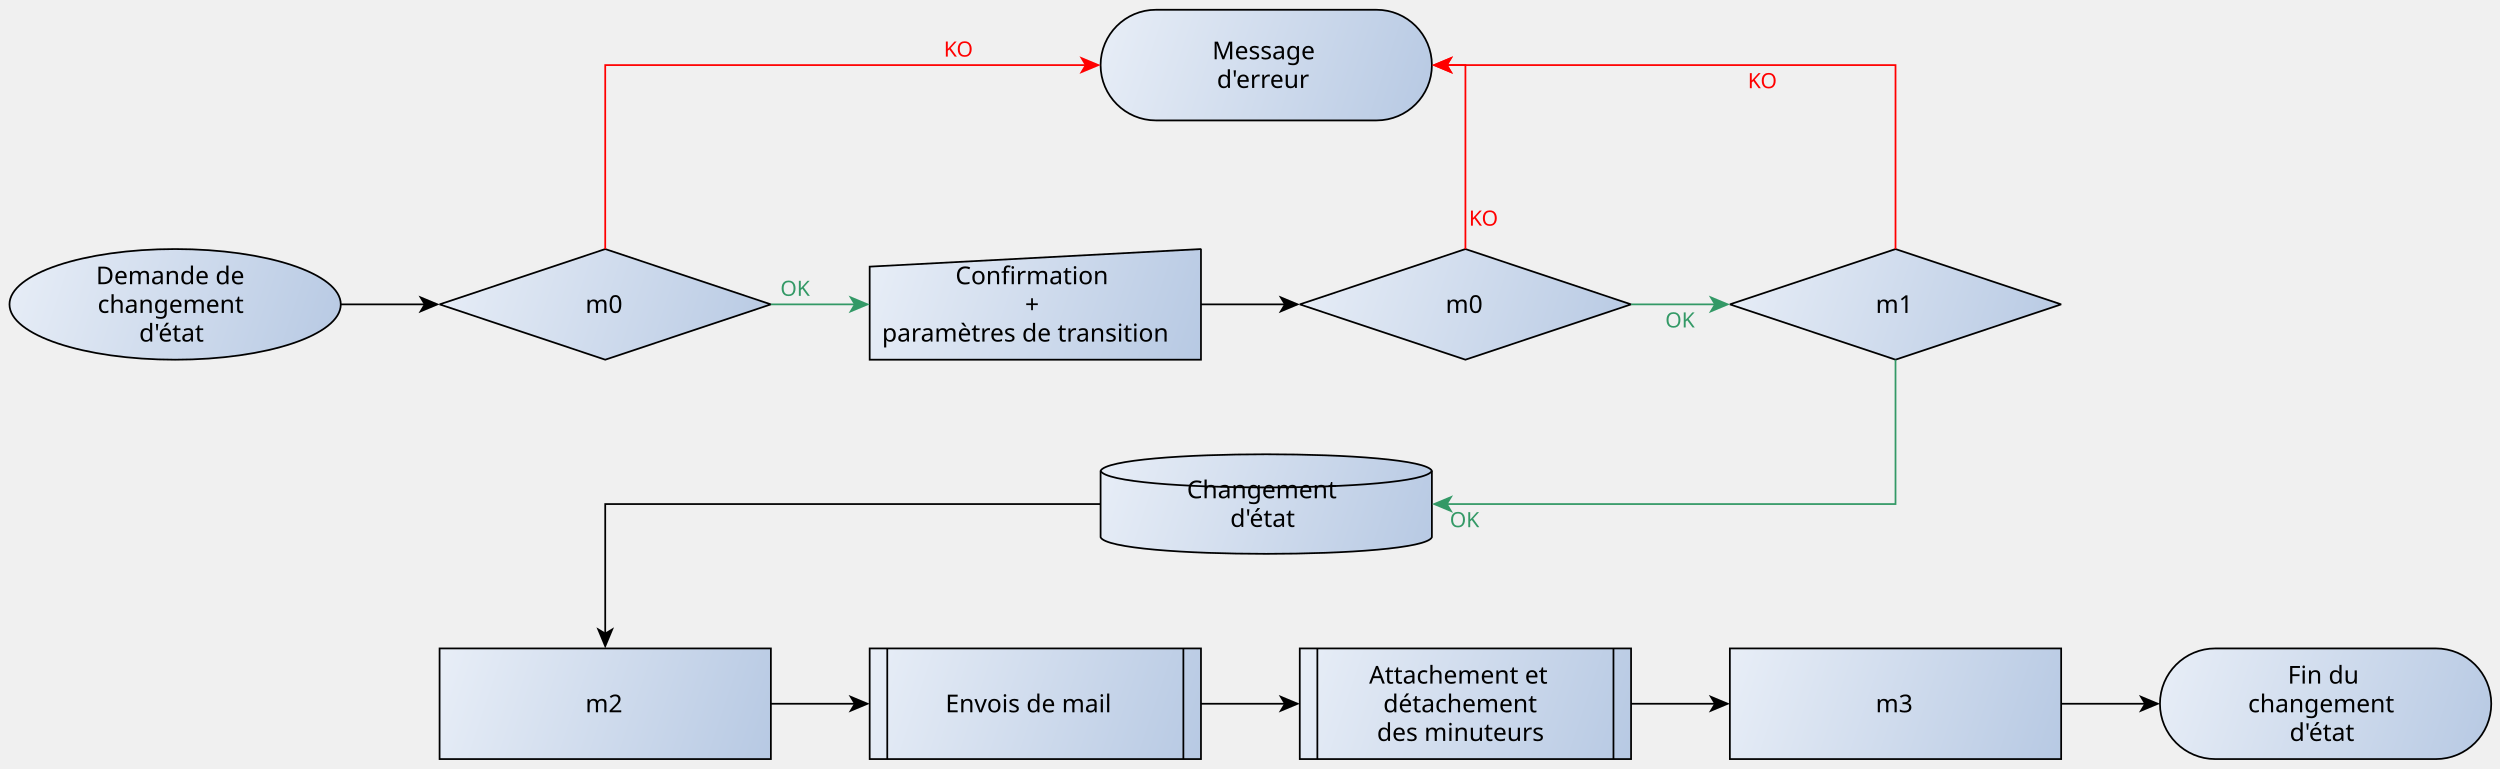
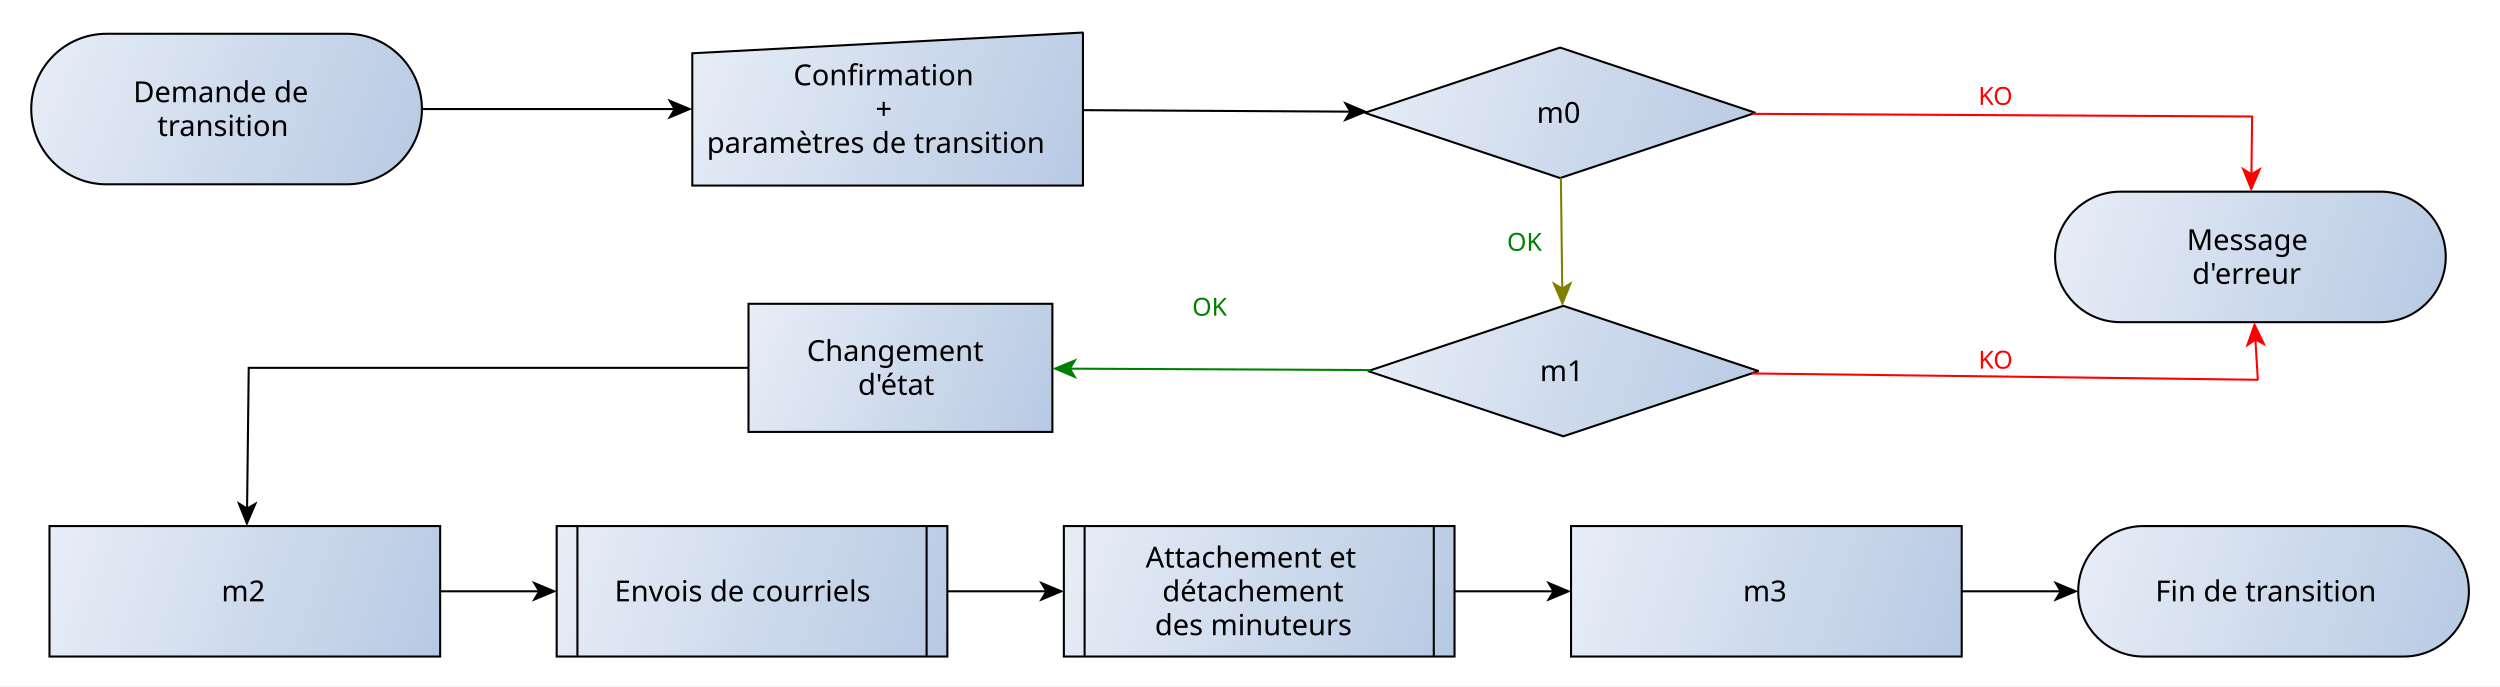
- <svg xmlns="http://www.w3.org/2000/svg" fill-opacity="1" color-rendering="auto" color-interpolation="auto" stroke="black" text-rendering="auto" stroke-linecap="square" width="960" stroke-miterlimit="10" stroke-opacity="1" shape-rendering="auto" fill="black" stroke-dasharray="none" font-weight="normal" stroke-width="1" height="295" font-family="'Dialog'" font-style="normal" stroke-linejoin="miter" font-size="12" stroke-dashoffset="0" image-rendering="auto">
+ <svg xmlns="http://www.w3.org/2000/svg" fill-opacity="1" color-rendering="auto" color-interpolation="auto" stroke="black" text-rendering="auto" stroke-linecap="square" width="900" stroke-miterlimit="10" stroke-opacity="1" shape-rendering="auto" fill="black" stroke-dasharray="none" font-weight="normal" stroke-width="1" height="247" font-family="'Dialog'" font-style="normal" stroke-linejoin="miter" font-size="12" stroke-dashoffset="0" image-rendering="auto">
  <defs id="genericDefs" />
  <g>
    <defs id="defs1">
-       <linearGradient x1="685.557" gradientUnits="userSpaceOnUse" x2="873.86" y1="269.055" y2="331.945" id="linearGradient1" spreadMethod="reflect">
+       <linearGradient x1="309.849" gradientUnits="userSpaceOnUse" x2="498.151" y1="382.555" y2="445.445" id="linearGradient1" spreadMethod="reflect">
        <stop stop-opacity="1" stop-color="rgb(232,238,247)" offset="0%" />
        <stop stop-opacity="1" stop-color="rgb(183,201,227)" offset="100%" />
      </linearGradient>
-       <linearGradient x1="309.849" gradientUnits="userSpaceOnUse" x2="498.151" y1="382.555" y2="445.445" id="linearGradient2" spreadMethod="reflect">
+       <linearGradient x1="554.307" gradientUnits="userSpaceOnUse" x2="742.61" y1="382.555" y2="445.445" id="linearGradient2" spreadMethod="reflect">
        <stop stop-opacity="1" stop-color="rgb(232,238,247)" offset="0%" />
        <stop stop-opacity="1" stop-color="rgb(183,201,227)" offset="100%" />
      </linearGradient>
-       <linearGradient x1="554.307" gradientUnits="userSpaceOnUse" x2="742.61" y1="382.555" y2="445.445" id="linearGradient3" spreadMethod="reflect">
+       <linearGradient x1="798.765" gradientUnits="userSpaceOnUse" x2="987.068" y1="382.555" y2="445.445" id="linearGradient3" spreadMethod="reflect">
        <stop stop-opacity="1" stop-color="rgb(232,238,247)" offset="0%" />
        <stop stop-opacity="1" stop-color="rgb(183,201,227)" offset="100%" />
      </linearGradient>
-       <linearGradient x1="798.765" gradientUnits="userSpaceOnUse" x2="987.068" y1="382.555" y2="445.445" id="linearGradient4" spreadMethod="reflect">
+       <linearGradient x1="1043.224" gradientUnits="userSpaceOnUse" x2="1231.526" y1="382.555" y2="445.445" id="linearGradient4" spreadMethod="reflect">
        <stop stop-opacity="1" stop-color="rgb(232,238,247)" offset="0%" />
        <stop stop-opacity="1" stop-color="rgb(183,201,227)" offset="100%" />
      </linearGradient>
-       <linearGradient x1="1043.224" gradientUnits="userSpaceOnUse" x2="1231.526" y1="382.555" y2="445.445" id="linearGradient5" spreadMethod="reflect">
+       <linearGradient x1="1287.682" gradientUnits="userSpaceOnUse" x2="1475.985" y1="382.555" y2="445.445" id="linearGradient5" spreadMethod="reflect">
        <stop stop-opacity="1" stop-color="rgb(232,238,247)" offset="0%" />
        <stop stop-opacity="1" stop-color="rgb(183,201,227)" offset="100%" />
      </linearGradient>
-       <linearGradient x1="1287.682" gradientUnits="userSpaceOnUse" x2="1475.985" y1="382.555" y2="445.445" id="linearGradient6" spreadMethod="reflect">
+       <linearGradient x1="301.054" gradientUnits="userSpaceOnUse" x2="489.357" y1="145.282" y2="217.841" id="linearGradient6" spreadMethod="reflect">
        <stop stop-opacity="1" stop-color="rgb(232,238,247)" offset="0%" />
        <stop stop-opacity="1" stop-color="rgb(183,201,227)" offset="100%" />
      </linearGradient>
-       <linearGradient x1="65.39" gradientUnits="userSpaceOnUse" x2="253.693" y1="155.555" y2="218.445" id="linearGradient7" spreadMethod="reflect">
+       <linearGradient x1="619.671" gradientUnits="userSpaceOnUse" x2="807.974" y1="144.678" y2="218.445" id="linearGradient7" spreadMethod="reflect">
        <stop stop-opacity="1" stop-color="rgb(232,238,247)" offset="0%" />
        <stop stop-opacity="1" stop-color="rgb(183,201,227)" offset="100%" />
      </linearGradient>
-       <linearGradient x1="554.307" gradientUnits="userSpaceOnUse" x2="742.61" y1="155.555" y2="218.445" id="linearGradient8" spreadMethod="reflect">
+       <linearGradient x1="943.789" gradientUnits="userSpaceOnUse" x2="1132.092" y1="151.929" y2="214.82" id="linearGradient8" spreadMethod="reflect">
        <stop stop-opacity="1" stop-color="rgb(232,238,247)" offset="0%" />
        <stop stop-opacity="1" stop-color="rgb(183,201,227)" offset="100%" />
      </linearGradient>
-       <linearGradient x1="798.765" gradientUnits="userSpaceOnUse" x2="987.068" y1="155.555" y2="218.445" id="linearGradient9" spreadMethod="reflect">
+       <linearGradient x1="945.333" gradientUnits="userSpaceOnUse" x2="1133.635" y1="276.408" y2="339.298" id="linearGradient9" spreadMethod="reflect">
        <stop stop-opacity="1" stop-color="rgb(232,238,247)" offset="0%" />
        <stop stop-opacity="1" stop-color="rgb(183,201,227)" offset="100%" />
      </linearGradient>
-       <linearGradient x1="1043.224" gradientUnits="userSpaceOnUse" x2="1231.526" y1="155.555" y2="218.445" id="linearGradient10" spreadMethod="reflect">
+       <linearGradient x1="1276.529" gradientUnits="userSpaceOnUse" x2="1464.831" y1="221.379" y2="284.27" id="linearGradient10" spreadMethod="reflect">
        <stop stop-opacity="1" stop-color="rgb(232,238,247)" offset="0%" />
        <stop stop-opacity="1" stop-color="rgb(183,201,227)" offset="100%" />
      </linearGradient>
-       <linearGradient x1="309.849" gradientUnits="userSpaceOnUse" x2="498.151" y1="155.555" y2="218.445" id="linearGradient11" spreadMethod="reflect">
-         <stop stop-opacity="1" stop-color="rgb(232,238,247)" offset="0%" />
-         <stop stop-opacity="1" stop-color="rgb(183,201,227)" offset="100%" />
-       </linearGradient>
-       <linearGradient x1="685.557" gradientUnits="userSpaceOnUse" x2="873.86" y1="19.555" y2="82.445" id="linearGradient12" spreadMethod="reflect">
+       <linearGradient x1="646.765" gradientUnits="userSpaceOnUse" x2="793.235" y1="275.424" y2="337.178" id="linearGradient11" spreadMethod="reflect">
        <stop stop-opacity="1" stop-color="rgb(232,238,247)" offset="0%" />
        <stop stop-opacity="1" stop-color="rgb(183,201,227)" offset="100%" />
      </linearGradient>
      <clipPath clipPathUnits="userSpaceOnUse" id="clipPath1">
-         <path d="M0 0 L960 0 L960 295 L0 295 L0 0 Z" />
+         <path d="M0 0 L900 0 L900 247 L0 247 L0 0 Z" />
      </clipPath>
      <clipPath clipPathUnits="userSpaceOnUse" id="clipPath2">
-         <path d="M60 14 L1481 14 L1481 450.661 L60 450.661 L60 14 Z" />
+         <path d="M286 129 L1491 129 L1491 459.706 L286 459.706 L286 129 Z" />
      </clipPath>
    </defs>
-     <g fill="url(#linearGradient1)" transform="matrix(0.6756,0,0,0.6756,-40.5348,-9.4581)" stroke="url(#linearGradient1)">
-       <path d="M685.557 281.633 C691.206 269.055 868.211 269.055 873.86 281.633 L873.86 319.367 C868.211 331.945 691.206 331.945 685.557 319.367 Z" clip-path="url(#clipPath2)" stroke="none" />
+     <g fill="white" transform="scale(0.7469,0.7469) translate(-286,-129)" stroke="white">
+       <rect x="286" width="1205" height="331" y="129" clip-path="url(#clipPath2)" stroke="none" />
    </g>
-     <g stroke-linecap="butt" transform="matrix(0.6756,0,0,0.6756,-40.5348,-9.4581)" stroke-miterlimit="1.45">
-       <path fill="none" d="M685.557 281.633 C691.206 269.055 868.211 269.055 873.86 281.633 L873.86 319.367 C868.211 331.945 691.206 331.945 685.557 319.367 Z" clip-path="url(#clipPath2)" />
-       <path fill="none" d="M873.86 281.633 C868.211 294.211 691.206 294.211 685.557 281.633" clip-path="url(#clipPath2)" />
-       <text x="734.601" font-size="14" y="297.198" clip-path="url(#clipPath2)" font-family="sans-serif" stroke="none" xml:space="preserve">Changement</text>
-       <text x="759.255" font-size="14" y="313.495" clip-path="url(#clipPath2)" font-family="sans-serif" stroke="none" xml:space="preserve">d'état</text>
-     </g>
-     <g fill="url(#linearGradient2)" transform="matrix(0.6756,0,0,0.6756,-40.5348,-9.4581)" stroke="url(#linearGradient2)">
+     <g fill="url(#linearGradient1)" transform="matrix(0.7469,0,0,0.7469,-213.61,-96.3485)" stroke="url(#linearGradient1)">
      <path d="M309.849 382.555 L498.151 382.555 L498.151 445.445 L309.849 445.445 Z" clip-path="url(#clipPath2)" stroke="none" />
    </g>
-     <g stroke-linecap="butt" transform="matrix(0.6756,0,0,0.6756,-40.5348,-9.4581)" stroke-miterlimit="1.45">
+     <g stroke-linecap="butt" transform="matrix(0.7469,0,0,0.7469,-213.61,-96.3485)" stroke-miterlimit="1.45">
      <path fill="none" d="M309.849 382.555 L498.151 382.555 L498.151 445.445 L309.849 445.445 Z" clip-path="url(#clipPath2)" />
      <text x="392.728" font-size="14" y="418.847" clip-path="url(#clipPath2)" font-family="sans-serif" stroke="none" xml:space="preserve">m2</text>
    </g>
-     <g fill="url(#linearGradient3)" transform="matrix(0.6756,0,0,0.6756,-40.5348,-9.4581)" stroke="url(#linearGradient3)">
+     <g fill="url(#linearGradient2)" transform="matrix(0.7469,0,0,0.7469,-213.61,-96.3485)" stroke="url(#linearGradient2)">
      <rect x="554.307" width="188.303" height="62.891" y="382.555" clip-path="url(#clipPath2)" stroke="none" />
    </g>
-     <g stroke-linecap="butt" transform="matrix(0.6756,0,0,0.6756,-40.5348,-9.4581)" stroke-miterlimit="1.45">
+     <g stroke-linecap="butt" transform="matrix(0.7469,0,0,0.7469,-213.61,-96.3485)" stroke-miterlimit="1.45">
      <rect fill="none" x="554.307" width="188.303" height="62.891" y="382.555" clip-path="url(#clipPath2)" />
      <path fill="none" d="M564.307 382.555 L564.307 445.445 M732.61 382.555 L732.61 445.445 M564.307 382.555 Z" clip-path="url(#clipPath2)" />
-       <text x="597.384" font-size="14" y="418.847" clip-path="url(#clipPath2)" font-family="sans-serif" stroke="none" xml:space="preserve">Envois de mail</text>
+       <text x="582.215" font-size="14" y="418.847" clip-path="url(#clipPath2)" font-family="sans-serif" stroke="none" xml:space="preserve">Envois de courriels</text>
    </g>
-     <g fill="url(#linearGradient4)" transform="matrix(0.6756,0,0,0.6756,-40.5348,-9.4581)" stroke="url(#linearGradient4)">
+     <g fill="url(#linearGradient3)" transform="matrix(0.7469,0,0,0.7469,-213.61,-96.3485)" stroke="url(#linearGradient3)">
      <rect x="798.765" width="188.303" height="62.891" y="382.555" clip-path="url(#clipPath2)" stroke="none" />
    </g>
-     <g stroke-linecap="butt" transform="matrix(0.6756,0,0,0.6756,-40.5348,-9.4581)" stroke-miterlimit="1.45">
+     <g stroke-linecap="butt" transform="matrix(0.7469,0,0,0.7469,-213.61,-96.3485)" stroke-miterlimit="1.45">
      <rect fill="none" x="798.765" width="188.303" height="62.891" y="382.555" clip-path="url(#clipPath2)" />
      <path fill="none" d="M808.765 382.555 L808.765 445.445 M977.068 382.555 L977.068 445.445 M808.765 382.555 Z" clip-path="url(#clipPath2)" />
      <text x="838.174" font-size="14" y="402.55" clip-path="url(#clipPath2)" font-family="sans-serif" stroke="none" xml:space="preserve">Attachement et</text>
      <text x="846.234" font-size="14" y="418.847" clip-path="url(#clipPath2)" font-family="sans-serif" stroke="none" xml:space="preserve">détachement</text>
      <text x="842.645" font-size="14" y="435.144" clip-path="url(#clipPath2)" font-family="sans-serif" stroke="none" xml:space="preserve">des minuteurs</text>
    </g>
-     <g fill="url(#linearGradient5)" transform="matrix(0.6756,0,0,0.6756,-40.5348,-9.4581)" stroke="url(#linearGradient5)">
+     <g fill="url(#linearGradient4)" transform="matrix(0.7469,0,0,0.7469,-213.61,-96.3485)" stroke="url(#linearGradient4)">
      <path d="M1043.224 382.555 L1231.526 382.555 L1231.526 445.445 L1043.224 445.445 Z" clip-path="url(#clipPath2)" stroke="none" />
    </g>
-     <g stroke-linecap="butt" transform="matrix(0.6756,0,0,0.6756,-40.5348,-9.4581)" stroke-miterlimit="1.45">
+     <g stroke-linecap="butt" transform="matrix(0.7469,0,0,0.7469,-213.61,-96.3485)" stroke-miterlimit="1.45">
      <path fill="none" d="M1043.224 382.555 L1231.526 382.555 L1231.526 445.445 L1043.224 445.445 Z" clip-path="url(#clipPath2)" />
      <text x="1126.102" font-size="14" y="418.847" clip-path="url(#clipPath2)" font-family="sans-serif" stroke="none" xml:space="preserve">m3</text>
    </g>
-     <g fill="url(#linearGradient6)" transform="matrix(0.6756,0,0,0.6756,-40.5348,-9.4581)" stroke="url(#linearGradient6)">
+     <g fill="url(#linearGradient5)" transform="matrix(0.7469,0,0,0.7469,-213.61,-96.3485)" stroke="url(#linearGradient5)">
      <rect x="1287.682" y="382.555" clip-path="url(#clipPath2)" width="188.303" rx="31.445" ry="31.445" height="62.891" stroke="none" />
    </g>
-     <g stroke-linecap="butt" transform="matrix(0.6756,0,0,0.6756,-40.5348,-9.4581)" stroke-miterlimit="1.45">
+     <g stroke-linecap="butt" transform="matrix(0.7469,0,0,0.7469,-213.61,-96.3485)" stroke-miterlimit="1.45">
      <rect x="1287.682" y="382.555" clip-path="url(#clipPath2)" fill="none" width="188.303" rx="31.445" ry="31.445" height="62.891" />
-       <text x="1360.321" font-size="14" y="402.55" clip-path="url(#clipPath2)" font-family="sans-serif" stroke="none" xml:space="preserve">Fin du</text>
-       <text x="1337.765" font-size="14" y="418.847" clip-path="url(#clipPath2)" font-family="sans-serif" stroke="none" xml:space="preserve">changement</text>
-       <text x="1361.38" font-size="14" y="435.144" clip-path="url(#clipPath2)" font-family="sans-serif" stroke="none" xml:space="preserve">d'état</text>
+       <text x="1324.876" font-size="14" y="418.847" clip-path="url(#clipPath2)" font-family="sans-serif" stroke="none" xml:space="preserve">Fin de transition</text>
    </g>
-     <g fill="url(#linearGradient7)" transform="matrix(0.6756,0,0,0.6756,-40.5348,-9.4581)" stroke="url(#linearGradient7)">
-       <ellipse rx="94.151" ry="31.445" clip-path="url(#clipPath2)" cx="159.542" cy="187" stroke="none" />
+     <g fill="url(#linearGradient6)" transform="matrix(0.7469,0,0,0.7469,-213.61,-96.3485)" stroke="url(#linearGradient6)">
+       <rect x="301.054" y="145.282" clip-path="url(#clipPath2)" width="188.303" rx="36.279" ry="36.279" height="72.559" stroke="none" />
    </g>
-     <g stroke-linecap="butt" transform="matrix(0.6756,0,0,0.6756,-40.5348,-9.4581)" stroke-miterlimit="1.45">
-       <ellipse rx="94.151" fill="none" ry="31.445" clip-path="url(#clipPath2)" cx="159.542" cy="187" />
-       <text x="114.575" font-size="14" y="175.55" clip-path="url(#clipPath2)" font-family="sans-serif" stroke="none" xml:space="preserve">Demande de</text>
-       <text x="115.474" font-size="14" y="191.847" clip-path="url(#clipPath2)" font-family="sans-serif" stroke="none" xml:space="preserve">changement</text>
-       <text x="139.089" font-size="14" y="208.144" clip-path="url(#clipPath2)" font-family="sans-serif" stroke="none" xml:space="preserve">d'état</text>
+     <g stroke-linecap="butt" transform="matrix(0.7469,0,0,0.7469,-213.61,-96.3485)" stroke-miterlimit="1.45">
+       <rect x="301.054" y="145.282" clip-path="url(#clipPath2)" fill="none" width="188.303" rx="36.279" ry="36.279" height="72.559" />
+       <text x="350.238" font-size="14" y="178.26" clip-path="url(#clipPath2)" font-family="sans-serif" stroke="none" xml:space="preserve">Demande de</text>
+       <text x="361.856" font-size="14" y="194.557" clip-path="url(#clipPath2)" font-family="sans-serif" stroke="none" xml:space="preserve">transition</text>
    </g>
-     <g fill="url(#linearGradient8)" transform="matrix(0.6756,0,0,0.6756,-40.5348,-9.4581)" stroke="url(#linearGradient8)">
-       <path d="M554.307 165.555 L742.61 155.555 L742.61 218.445 L554.307 218.445 Z" clip-path="url(#clipPath2)" stroke="none" />
+     <g fill="url(#linearGradient7)" transform="matrix(0.7469,0,0,0.7469,-213.61,-96.3485)" stroke="url(#linearGradient7)">
+       <path d="M619.671 154.678 L807.974 144.678 L807.974 218.445 L619.671 218.445 Z" clip-path="url(#clipPath2)" stroke="none" />
    </g>
-     <g stroke-linecap="butt" transform="matrix(0.6756,0,0,0.6756,-40.5348,-9.4581)" stroke-miterlimit="1.45">
-       <path fill="none" d="M554.307 165.555 L742.61 155.555 L742.61 218.445 L554.307 218.445 Z" clip-path="url(#clipPath2)" />
-       <text x="603.047" font-size="14" y="175.55" clip-path="url(#clipPath2)" font-family="sans-serif" stroke="none" xml:space="preserve">Confirmation</text>
-       <text x="642.593" font-size="14" y="191.847" clip-path="url(#clipPath2)" font-family="sans-serif" stroke="none" xml:space="preserve">+</text>
-       <text x="561.307" font-size="14" y="208.144" clip-path="url(#clipPath2)" font-family="sans-serif" stroke="none" xml:space="preserve">paramètres de transition</text>
+     <g stroke-linecap="butt" transform="matrix(0.7469,0,0,0.7469,-213.61,-96.3485)" stroke-miterlimit="1.45">
+       <path fill="none" d="M619.671 154.678 L807.974 144.678 L807.974 218.445 L619.671 218.445 Z" clip-path="url(#clipPath2)" />
+       <text x="668.411" font-size="14" y="170.111" clip-path="url(#clipPath2)" font-family="sans-serif" stroke="none" xml:space="preserve">Confirmation</text>
+       <text x="707.957" font-size="14" y="186.408" clip-path="url(#clipPath2)" font-family="sans-serif" stroke="none" xml:space="preserve">+</text>
+       <text x="626.671" font-size="14" y="202.705" clip-path="url(#clipPath2)" font-family="sans-serif" stroke="none" xml:space="preserve">paramètres de transition</text>
    </g>
-     <g fill="url(#linearGradient9)" transform="matrix(0.6756,0,0,0.6756,-40.5348,-9.4581)" stroke="url(#linearGradient9)">
-       <path d="M892.917 155.555 L987.068 187 L892.917 218.445 L798.765 187 Z" clip-path="url(#clipPath2)" stroke="none" />
+     <g fill="url(#linearGradient8)" transform="matrix(0.7469,0,0,0.7469,-213.61,-96.3485)" stroke="url(#linearGradient8)">
+       <path d="M1037.94 151.929 L1132.092 183.374 L1037.94 214.82 L943.789 183.374 Z" clip-path="url(#clipPath2)" stroke="none" />
    </g>
-     <g stroke-linecap="butt" transform="matrix(0.6756,0,0,0.6756,-40.5348,-9.4581)" stroke-miterlimit="1.45">
-       <path fill="none" d="M892.917 155.555 L987.068 187 L892.917 218.445 L798.765 187 Z" clip-path="url(#clipPath2)" />
-       <text x="881.644" font-size="14" y="191.847" clip-path="url(#clipPath2)" font-family="sans-serif" stroke="none" xml:space="preserve">m0</text>
+     <g stroke-linecap="butt" transform="matrix(0.7469,0,0,0.7469,-213.61,-96.3485)" stroke-miterlimit="1.45">
+       <path fill="none" d="M1037.94 151.929 L1132.092 183.374 L1037.94 214.82 L943.789 183.374 Z" clip-path="url(#clipPath2)" />
+       <text x="1026.668" font-size="14" y="188.221" clip-path="url(#clipPath2)" font-family="sans-serif" stroke="none" xml:space="preserve">m0</text>
    </g>
-     <g fill="url(#linearGradient10)" transform="matrix(0.6756,0,0,0.6756,-40.5348,-9.4581)" stroke="url(#linearGradient10)">
-       <path d="M1137.375 155.555 L1231.526 187 L1137.375 218.445 L1043.224 187 Z" clip-path="url(#clipPath2)" stroke="none" />
+     <g fill="url(#linearGradient9)" transform="matrix(0.7469,0,0,0.7469,-213.61,-96.3485)" stroke="url(#linearGradient9)">
+       <path d="M1039.484 276.408 L1133.635 307.853 L1039.484 339.298 L945.333 307.853 Z" clip-path="url(#clipPath2)" stroke="none" />
    </g>
-     <g stroke-linecap="butt" transform="matrix(0.6756,0,0,0.6756,-40.5348,-9.4581)" stroke-miterlimit="1.45">
-       <path fill="none" d="M1137.375 155.555 L1231.526 187 L1137.375 218.445 L1043.224 187 Z" clip-path="url(#clipPath2)" />
-       <text x="1126.102" font-size="14" y="191.847" clip-path="url(#clipPath2)" font-family="sans-serif" stroke="none" xml:space="preserve">m1</text>
+     <g stroke-linecap="butt" transform="matrix(0.7469,0,0,0.7469,-213.61,-96.3485)" stroke-miterlimit="1.45">
+       <path fill="none" d="M1039.484 276.408 L1133.635 307.853 L1039.484 339.298 L945.333 307.853 Z" clip-path="url(#clipPath2)" />
+       <text x="1028.211" font-size="14" y="312.7" clip-path="url(#clipPath2)" font-family="sans-serif" stroke="none" xml:space="preserve">m1</text>
    </g>
-     <g fill="url(#linearGradient11)" transform="matrix(0.6756,0,0,0.6756,-40.5348,-9.4581)" stroke="url(#linearGradient11)">
-       <path d="M404 155.555 L498.151 187 L404 218.445 L309.849 187 Z" clip-path="url(#clipPath2)" stroke="none" />
+     <g fill="url(#linearGradient10)" transform="matrix(0.7469,0,0,0.7469,-213.61,-96.3485)" stroke="url(#linearGradient10)">
+       <rect x="1276.529" y="221.379" clip-path="url(#clipPath2)" width="188.303" rx="31.445" ry="31.445" height="62.891" stroke="none" />
    </g>
-     <g stroke-linecap="butt" transform="matrix(0.6756,0,0,0.6756,-40.5348,-9.4581)" stroke-miterlimit="1.45">
-       <path fill="none" d="M404 155.555 L498.151 187 L404 218.445 L309.849 187 Z" clip-path="url(#clipPath2)" />
-       <text x="392.728" font-size="14" y="191.847" clip-path="url(#clipPath2)" font-family="sans-serif" stroke="none" xml:space="preserve">m0</text>
+     <g stroke-linecap="butt" transform="matrix(0.7469,0,0,0.7469,-213.61,-96.3485)" stroke-miterlimit="1.45">
+       <rect x="1276.529" y="221.379" clip-path="url(#clipPath2)" fill="none" width="188.303" rx="31.445" ry="31.445" height="62.891" />
+       <text x="1340" font-size="14" y="249.523" clip-path="url(#clipPath2)" font-family="sans-serif" stroke="none" xml:space="preserve">Message</text>
+       <text x="1342.629" font-size="14" y="265.82" clip-path="url(#clipPath2)" font-family="sans-serif" stroke="none" xml:space="preserve">d'erreur</text>
    </g>
-     <g fill="url(#linearGradient12)" transform="matrix(0.6756,0,0,0.6756,-40.5348,-9.4581)" stroke="url(#linearGradient12)">
-       <rect x="685.557" y="19.555" clip-path="url(#clipPath2)" width="188.303" rx="31.445" ry="31.445" height="62.891" stroke="none" />
+     <g fill="url(#linearGradient11)" transform="matrix(0.7469,0,0,0.7469,-213.61,-96.3485)" stroke="url(#linearGradient11)">
+       <path d="M646.765 275.424 L793.235 275.424 L793.235 337.178 L646.765 337.178 Z" clip-path="url(#clipPath2)" stroke="none" />
    </g>
-     <g stroke-linecap="butt" transform="matrix(0.6756,0,0,0.6756,-40.5348,-9.4581)" stroke-miterlimit="1.45">
-       <rect x="685.557" y="19.555" clip-path="url(#clipPath2)" fill="none" width="188.303" rx="31.445" ry="31.445" height="62.891" />
-       <text x="749.029" font-size="14" y="47.698" clip-path="url(#clipPath2)" font-family="sans-serif" stroke="none" xml:space="preserve">Message</text>
-       <text x="751.657" font-size="14" y="63.995" clip-path="url(#clipPath2)" font-family="sans-serif" stroke="none" xml:space="preserve">d'erreur</text>
+     <g stroke-linecap="butt" transform="matrix(0.7469,0,0,0.7469,-213.61,-96.3485)" stroke-miterlimit="1.45">
+       <path fill="none" d="M646.765 275.424 L793.235 275.424 L793.235 337.178 L646.765 337.178 Z" clip-path="url(#clipPath2)" />
+       <text x="674.893" font-size="14" y="302.999" clip-path="url(#clipPath2)" font-family="sans-serif" stroke="none" xml:space="preserve">Changement</text>
+       <text x="699.547" font-size="14" y="319.296" clip-path="url(#clipPath2)" font-family="sans-serif" stroke="none" xml:space="preserve">d'état</text>
    </g>
-     <g stroke-linecap="butt" transform="matrix(0.6756,0,0,0.6756,-40.5348,-9.4581)" stroke-miterlimit="1.45">
-       <path fill="none" d="M685.552 300.5 L404 300.5 L404 374.549" clip-path="url(#clipPath2)" />
+     <g stroke-linecap="butt" transform="matrix(0.7469,0,0,0.7469,-213.61,-96.3485)" stroke-miterlimit="1.45">
+       <path fill="none" d="M498.149 414 L546.331 414" clip-path="url(#clipPath2)" />
    </g>
-     <g stroke-linecap="butt" transform="matrix(0.6756,0,0,0.6756,-40.5348,-9.4581)" stroke-miterlimit="1.45">
-       <path d="M404 382.549 L409 370.549 L404 373.549 L399 370.549 Z" clip-path="url(#clipPath2)" stroke="none" />
-       <path fill="none" d="M498.149 414 L546.331 414" clip-path="url(#clipPath2)" />
+     <g stroke-linecap="butt" transform="matrix(0.7469,0,0,0.7469,-213.61,-96.3485)" stroke-miterlimit="1.45">
      <path d="M554.331 414 L542.331 409 L545.331 414 L542.331 419 Z" clip-path="url(#clipPath2)" stroke="none" />
      <path fill="none" d="M742.607 414 L790.79 414" clip-path="url(#clipPath2)" />
      <path d="M798.79 414 L786.79 409 L789.79 414 L786.79 419 Z" clip-path="url(#clipPath2)" stroke="none" />
      <path fill="none" d="M987.065 414 L1035.248 414" clip-path="url(#clipPath2)" />
      <path d="M1043.248 414 L1031.248 409 L1034.248 414 L1031.248 419 Z" clip-path="url(#clipPath2)" stroke="none" />
      <path fill="none" d="M1231.524 414 L1279.706 414" clip-path="url(#clipPath2)" />
      <path d="M1287.706 414 L1275.706 409 L1278.706 414 L1275.706 419 Z" clip-path="url(#clipPath2)" stroke="none" />
-       <path fill="none" d="M742.607 187 L790.79 187" clip-path="url(#clipPath2)" />
-       <path d="M798.79 187 L786.79 182 L789.79 187 L786.79 192 Z" clip-path="url(#clipPath2)" stroke="none" />
-       <path fill="none" d="M987.065 187 L1035.248 187" clip-path="url(#clipPath2)" stroke="rgb(51,153,102)" />
-       <path fill="rgb(51,153,102)" d="M1043.248 187 L1031.248 182 L1034.248 187 L1031.248 192 Z" clip-path="url(#clipPath2)" stroke="none" />
-       <text x="1006.489" y="200.139" clip-path="url(#clipPath2)" fill="rgb(51,153,102)" font-family="sans-serif" stroke="none" xml:space="preserve">OK</text>
-       <path fill="none" d="M1137.375 218.451 L1137.375 300.5 L881.884 300.5" clip-path="url(#clipPath2)" stroke="rgb(51,153,102)" />
-       <path fill="rgb(51,153,102)" d="M873.884 300.5 L885.884 305.5 L882.884 300.5 L885.884 295.5 Z" clip-path="url(#clipPath2)" stroke="none" />
-       <text x="884.025" y="313.639" clip-path="url(#clipPath2)" fill="rgb(51,153,102)" font-family="sans-serif" stroke="none" xml:space="preserve">OK</text>
-       <path fill="none" d="M253.69 187 L301.873 187" clip-path="url(#clipPath2)" />
-       <path d="M309.873 187 L297.873 182 L300.873 187 L297.873 192 Z" clip-path="url(#clipPath2)" stroke="none" />
-       <path fill="none" d="M498.149 187 L546.331 187" clip-path="url(#clipPath2)" stroke="rgb(51,153,102)" />
-       <path fill="rgb(51,153,102)" d="M554.331 187 L542.331 182 L545.331 187 L542.331 192 Z" clip-path="url(#clipPath2)" stroke="none" />
-       <text x="503.533" y="182.17" clip-path="url(#clipPath2)" fill="rgb(51,153,102)" font-family="sans-serif" stroke="none" xml:space="preserve">OK</text>
-       <path fill="none" d="M404 155.557 L404 51 L677.552 51" clip-path="url(#clipPath2)" stroke="red" />
-       <path fill="red" d="M685.552 51 L673.552 46 L676.552 51 L673.552 56 Z" clip-path="url(#clipPath2)" stroke="none" />
-       <text x="596.455" y="46.17" clip-path="url(#clipPath2)" fill="red" font-family="sans-serif" stroke="none" xml:space="preserve">KO</text>
-       <path fill="none" d="M892.917 155.557 L892.917 51 L881.874 51" clip-path="url(#clipPath2)" stroke="red" />
-       <path fill="red" d="M873.874 51 L885.874 56 L882.874 51 L885.874 46 Z" clip-path="url(#clipPath2)" stroke="none" />
-       <text x="894.917" y="142.283" clip-path="url(#clipPath2)" fill="red" font-family="sans-serif" stroke="none" xml:space="preserve">KO</text>
-       <path fill="none" d="M1137.375 155.557 L1137.375 51 L881.884 51" clip-path="url(#clipPath2)" stroke="red" />
-       <path fill="red" d="M873.884 51 L885.884 56 L882.884 51 L885.884 46 Z" clip-path="url(#clipPath2)" stroke="none" />
-       <text x="1053.428" y="64.139" clip-path="url(#clipPath2)" fill="red" font-family="sans-serif" stroke="none" xml:space="preserve">KO</text>
+       <path fill="none" d="M489.367 181.562 L611.651 181.562" clip-path="url(#clipPath2)" />
+       <path d="M619.651 181.562 L607.651 176.562 L610.651 181.562 L607.651 186.562 Z" clip-path="url(#clipPath2)" stroke="none" />
+       <path fill="none" d="M807.948 182.088 L937.32 182.812" clip-path="url(#clipPath2)" />
+       <path d="M945.32 182.856 L933.348 177.789 L936.32 182.806 L933.292 187.789 Z" clip-path="url(#clipPath2)" stroke="none" />
+       <path fill="none" d="M1038.329 214.707 L1038.996 268.517" clip-path="url(#clipPath2)" stroke="olive" />
+       <path fill="olive" d="M1039.095 276.516 L1043.946 264.455 L1038.984 267.517 L1033.947 264.579 Z" clip-path="url(#clipPath2)" stroke="none" />
+       <text x="1012.371" y="249.869" clip-path="url(#clipPath2)" fill="green" font-family="sans-serif" stroke="none" xml:space="preserve">OK</text>
+       <path fill="none" d="M1130.653 183.867 L1371.495 185.147 L1371.155 213.399" clip-path="url(#clipPath2)" stroke="red" />
+       <path fill="red" d="M1371.059 221.398 L1376.203 209.459 L1371.167 212.399 L1366.203 209.339 Z" clip-path="url(#clipPath2)" stroke="none" />
+       <text x="1239.525" y="179.53" clip-path="url(#clipPath2)" fill="red" font-family="sans-serif" stroke="none" xml:space="preserve">KO</text>
+       <path fill="none" d="M1130.244 308.989 L1374.247 312.043 L1373.054 292.241" clip-path="url(#clipPath2)" stroke="red" />
+       <path fill="red" d="M1372.573 284.255 L1368.304 296.534 L1373.114 293.239 L1378.286 295.933 Z" clip-path="url(#clipPath2)" stroke="none" />
+       <text x="1239.575" y="306.67" clip-path="url(#clipPath2)" fill="red" font-family="sans-serif" stroke="none" xml:space="preserve">KO</text>
+       <path fill="none" d="M946.792 307.375 L801.225 306.686" clip-path="url(#clipPath2)" stroke="green" />
+       <path fill="green" d="M793.226 306.648 L805.202 311.705 L802.225 306.69 L805.249 301.705 Z" clip-path="url(#clipPath2)" stroke="none" />
+       <text x="860.626" y="281.162" clip-path="url(#clipPath2)" fill="green" font-family="sans-serif" stroke="none" xml:space="preserve">OK</text>
+       <path fill="none" d="M646.8 306.301 L405.879 306.301 L405.076 374.568" clip-path="url(#clipPath2)" />
+       <path d="M404.982 382.567 L410.123 370.627 L405.088 373.568 L400.124 370.509 Z" clip-path="url(#clipPath2)" stroke="none" />
    </g>
  </g>
</svg>
